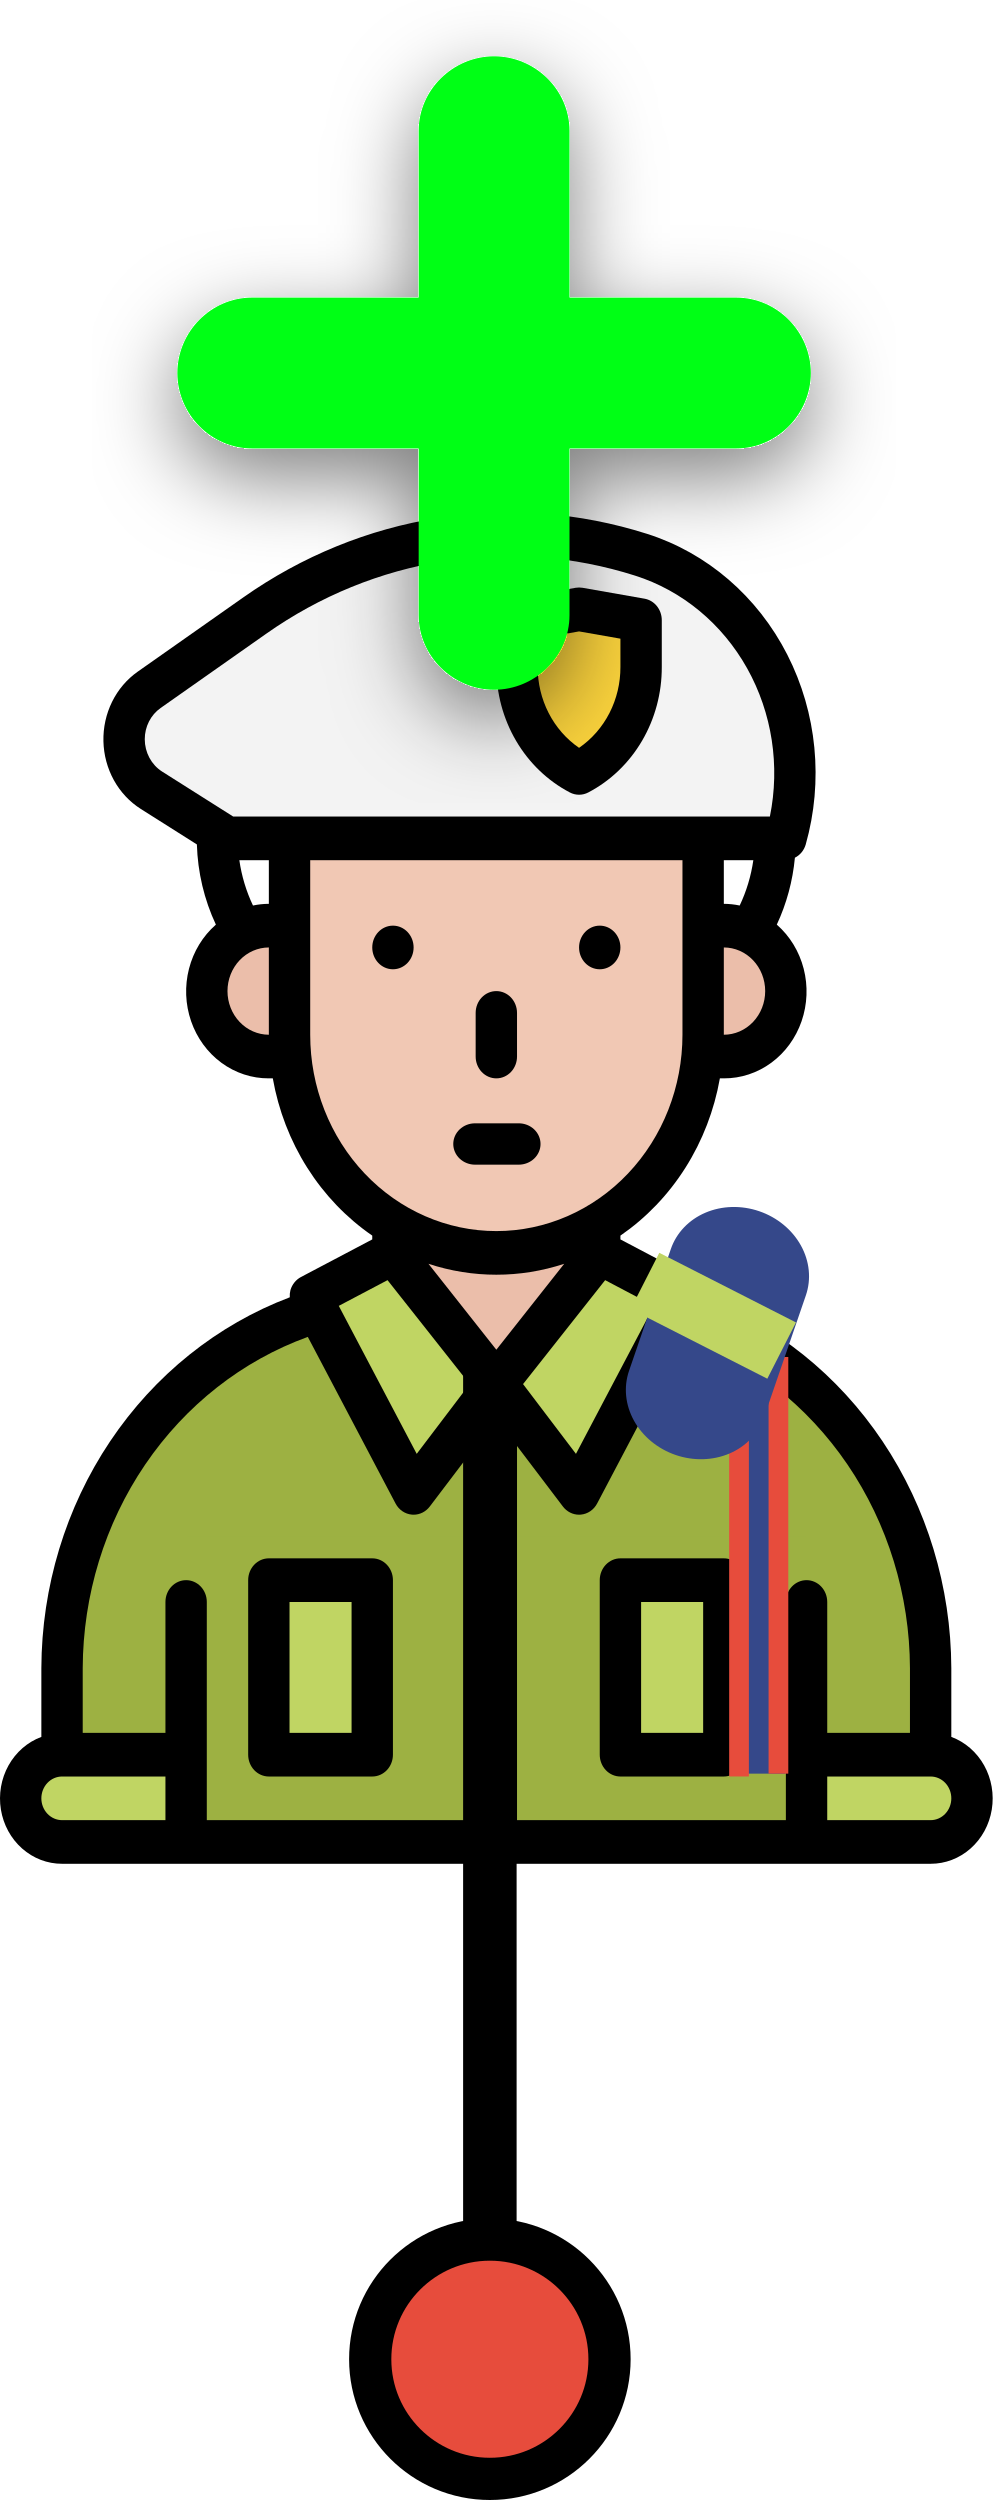
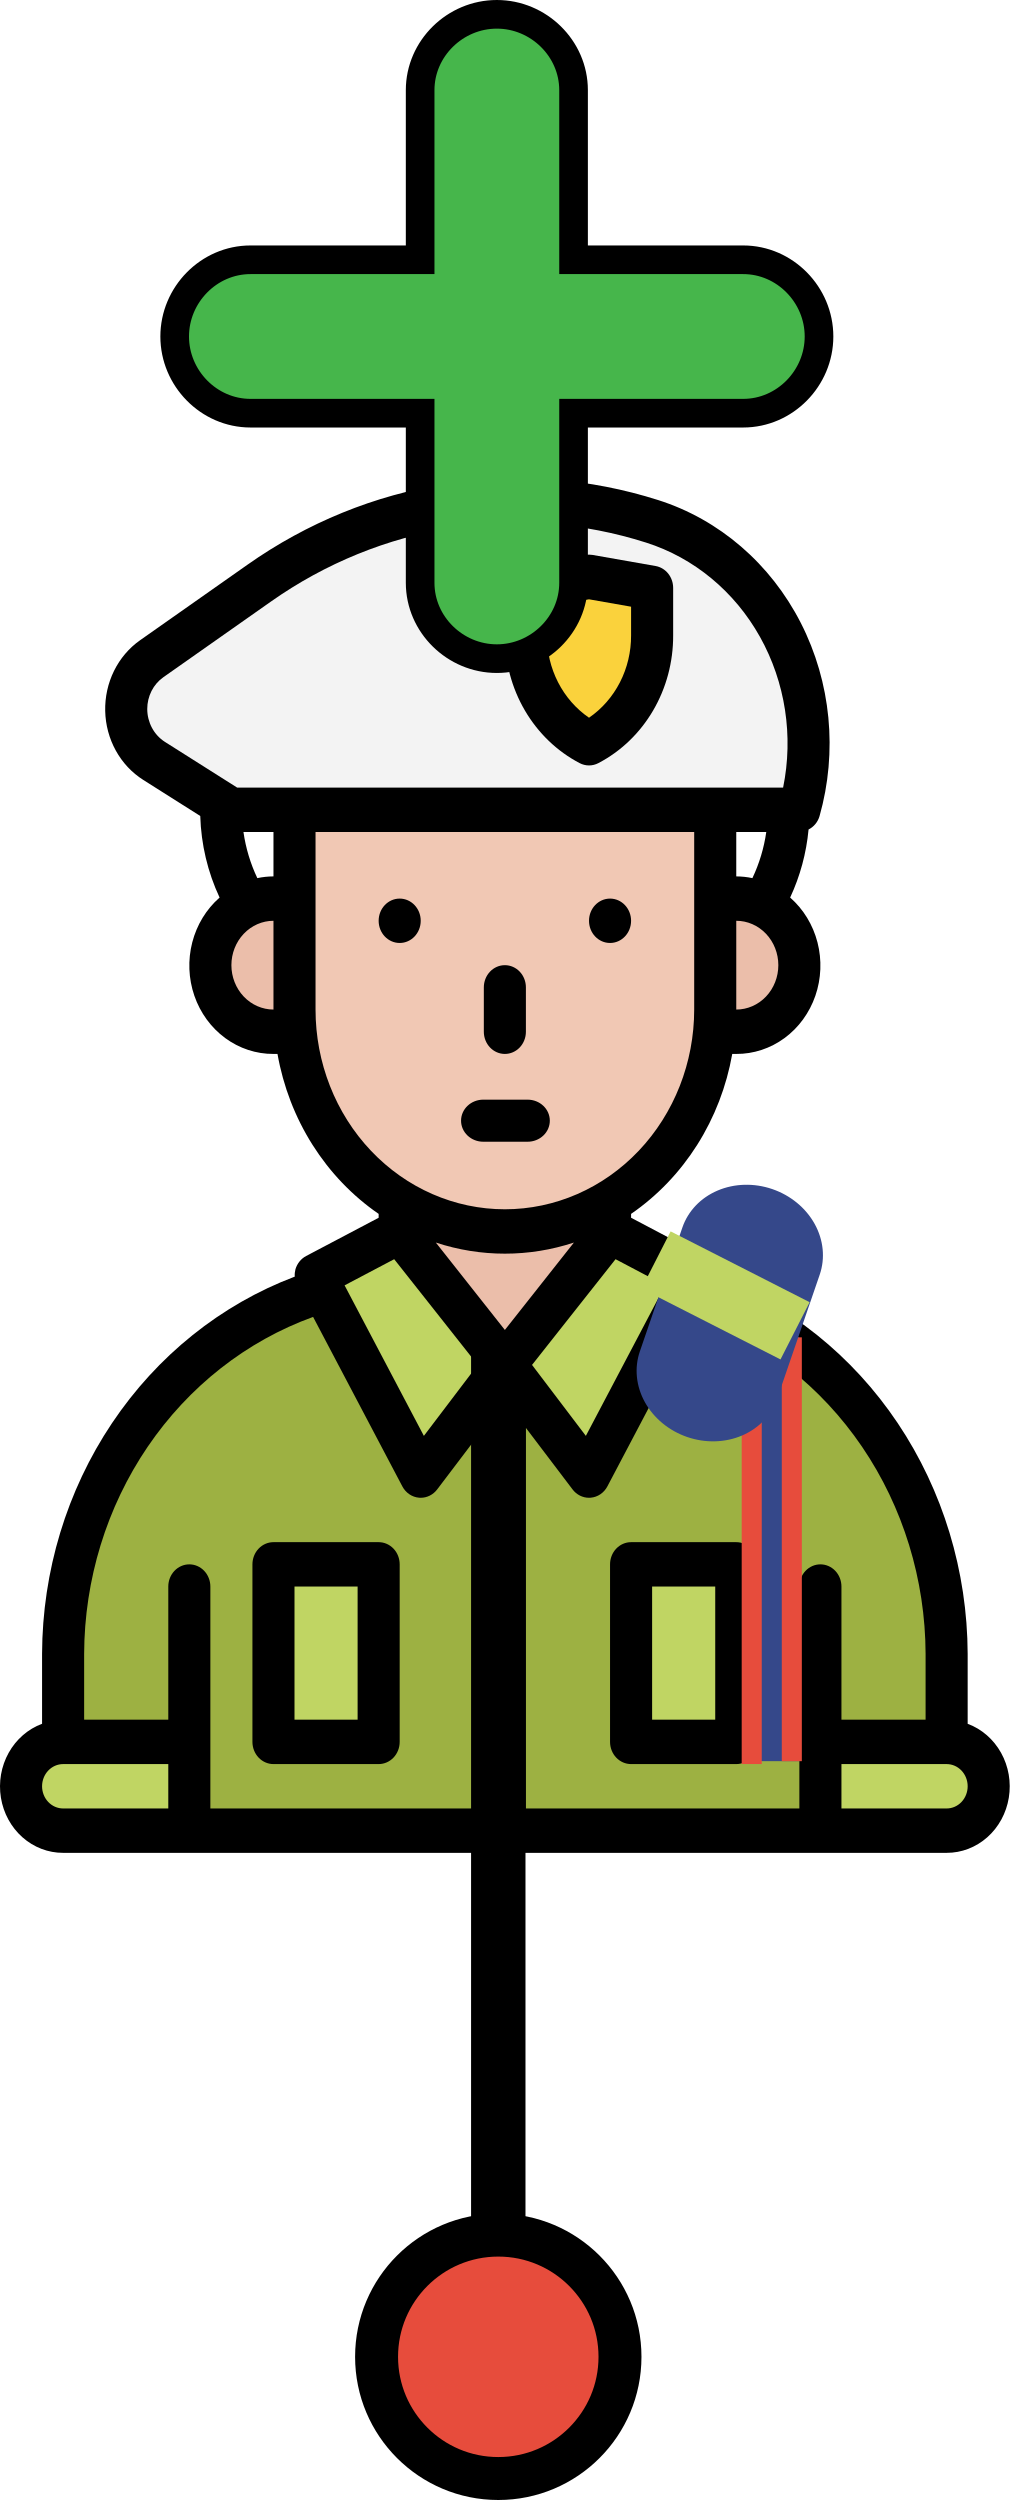
- <svg xmlns="http://www.w3.org/2000/svg" width="353" height="888" viewBox="0 0 353 888" fill="none">
-   <path d="M330.562 646.517H22.036V592.512C22.036 558.868 34.192 526.488 56.028 501.967C77.865 477.447 107.74 462.628 139.57 460.529H213.028C244.858 462.628 274.733 477.447 296.57 501.967C318.406 526.488 330.562 558.868 330.562 592.512V646.517Z" fill="#9DB142" />
-   <path d="M330.562 623.268H22.036C13.922 623.268 7.344 630.207 7.344 638.767C7.344 647.327 13.922 654.266 22.036 654.266H330.562C338.676 654.266 345.253 647.327 345.253 638.767C345.253 630.207 338.676 623.268 330.562 623.268Z" fill="#C0D563" />
-   <path d="M139.569 421.782H213.028V499.277H139.569V421.782Z" fill="#EBBEAA" />
-   <path d="M102.84 297.791H249.758V367.536C249.758 388.089 242.018 407.8 228.242 422.333C214.466 436.866 195.781 445.03 176.299 445.03C156.816 445.03 138.132 436.866 124.356 422.333C110.58 407.8 102.84 388.089 102.84 367.536V297.791Z" fill="#F1C8B4" />
-   <path d="M95.495 328.789H102.84V375.285H95.495C89.65 375.285 84.044 372.836 79.912 368.476C75.779 364.116 73.457 358.203 73.457 352.037C73.457 345.871 75.779 339.958 79.912 335.598C84.044 331.238 89.65 328.789 95.495 328.789Z" fill="#EBBEAA" />
-   <path d="M249.757 328.789H257.103C262.948 328.789 268.553 331.238 272.686 335.598C276.819 339.958 279.141 345.871 279.141 352.037C279.141 358.203 276.819 364.116 272.686 368.476C268.553 372.836 262.948 375.285 257.103 375.285H249.757V328.789Z" fill="#EBBEAA" />
-   <path d="M286.487 545.774V654.266H66.111V545.774" fill="#9DB142" />
-   <path d="M95.494 561.273H132.224V623.268H95.494V561.273Z" fill="#C0D563" />
-   <path d="M220.374 561.273H257.103V623.268H220.374V561.273Z" fill="#C0D563" />
-   <path d="M176.299 491.527L146.916 530.275L110.186 460.53L139.57 445.031L176.299 491.527Z" fill="#C0D563" />
-   <path d="M176.299 491.527L205.682 530.275L242.412 460.53L213.028 445.031L176.299 491.527Z" fill="#C0D563" />
-   <path d="M80.803 297.791H279.141C282.035 287.614 283.001 276.936 281.983 266.365C280.966 255.794 277.984 245.539 273.209 236.184C268.434 226.829 261.959 218.558 254.154 211.843C246.349 205.128 237.367 200.1 227.72 197.048C204.74 189.775 180.522 187.943 156.794 191.682C133.065 195.421 110.412 204.639 90.449 218.678L52.986 245.026C50.244 246.954 47.996 249.566 46.442 252.63C44.887 255.694 44.074 259.116 44.074 262.591C44.074 266.236 44.968 269.819 46.671 272.991C48.373 276.163 50.825 278.816 53.788 280.692L80.803 297.791Z" fill="#F3F3F3" />
-   <path d="M205.683 274.542C199.061 271.049 193.491 265.68 189.599 259.036C185.707 252.392 183.645 244.736 183.645 236.926V220.296L205.683 216.421L227.72 220.296V236.926C227.72 244.736 225.658 252.392 221.766 259.036C217.874 265.68 212.305 271.049 205.683 274.542V274.542Z" fill="#FAD23C" />
-   <path d="M337.908 616.947V592.512C337.803 563.656 329.277 535.533 313.49 511.967C297.703 488.402 275.42 470.536 249.67 460.799C249.728 459.937 249.647 459.07 249.431 458.236C249.137 457.238 248.654 456.313 248.013 455.516C247.371 454.718 246.584 454.066 245.697 453.598L220.374 440.24V438.89C229.536 432.583 237.39 424.381 243.462 414.781C249.534 405.18 253.697 394.381 255.7 383.035H257.103C263.131 383.063 269.02 381.126 273.965 377.489C278.909 373.852 282.668 368.692 284.727 362.716C286.786 356.739 287.045 350.238 285.469 344.1C283.892 337.962 280.556 332.488 275.918 328.427C279.398 320.975 281.577 312.923 282.351 304.656C283.258 304.203 284.066 303.556 284.725 302.758C285.383 301.959 285.878 301.026 286.178 300.016C292.555 277.495 290.205 253.225 279.642 232.53C269.08 211.835 251.168 196.405 229.836 189.624C205.823 181.99 180.507 180.059 155.703 183.967C130.899 187.875 107.223 197.527 86.373 212.229L48.909 238.577C45.071 241.277 41.941 244.958 39.813 249.276C37.685 253.595 36.626 258.411 36.736 263.277C36.846 268.143 38.121 272.9 40.442 277.107C42.763 281.314 46.055 284.833 50.011 287.337L69.931 299.945C70.224 309.839 72.526 319.552 76.681 328.427C72.043 332.488 68.708 337.962 67.131 344.1C65.554 350.237 65.813 356.739 67.872 362.715C69.931 368.691 73.69 373.851 78.634 377.488C83.578 381.125 89.467 383.062 95.495 383.035H96.898C98.901 394.381 103.064 405.18 109.136 414.781C115.208 424.381 123.062 432.583 132.224 438.89V440.24L106.9 453.598C106.014 454.066 105.227 454.718 104.585 455.516C103.944 456.313 103.461 457.238 103.167 458.236C102.951 459.07 102.87 459.937 102.928 460.799C77.178 470.536 54.895 488.402 39.108 511.967C23.321 535.533 14.795 563.656 14.69 592.512V616.947C9.791 618.765 5.66 622.353 3.029 627.077C0.398 631.801 -0.562 637.355 0.318 642.755C1.198 648.154 3.862 653.051 7.837 656.576C11.812 660.102 16.843 662.029 22.036 662.016H330.562C335.755 662.029 340.786 660.102 344.761 656.576C348.736 653.051 351.4 648.154 352.28 642.755C353.16 637.355 352.2 631.801 349.569 627.077C346.938 622.353 342.807 618.765 337.908 616.947ZM323.216 592.512V615.519H293.833V569.022C293.833 566.967 293.059 564.996 291.681 563.542C290.304 562.089 288.435 561.272 286.487 561.272C284.539 561.272 282.67 562.089 281.293 563.542C279.915 564.996 279.141 566.967 279.141 569.022V646.517H183.645V513.621L199.947 535.118C200.635 536.025 201.508 536.757 202.501 537.26C203.494 537.763 204.581 538.024 205.682 538.024C205.887 538.025 206.092 538.015 206.296 537.994C207.498 537.89 208.657 537.474 209.67 536.784C210.683 536.094 211.519 535.15 212.103 534.036L243.263 474.866C266.52 483.29 286.713 499.143 301.041 520.225C315.368 541.307 323.119 566.572 323.216 592.512ZM176.299 479.419L152.191 448.9C167.889 454.073 184.709 454.073 200.407 448.9L176.299 479.419ZM204.58 516.41L185.787 491.627L214.95 454.71L232.268 463.844L204.58 516.41ZM257.103 367.536V336.538C261 336.538 264.737 338.171 267.492 341.078C270.247 343.984 271.795 347.926 271.795 352.037C271.795 356.148 270.247 360.09 267.492 362.996C264.737 365.903 261 367.536 257.103 367.536ZM257.103 321.039V305.54H267.583C266.78 311.142 265.145 316.575 262.739 321.64C260.883 321.249 258.996 321.047 257.103 321.039ZM51.419 262.593C51.416 260.392 51.929 258.226 52.913 256.286C53.897 254.346 55.321 252.693 57.058 251.475L94.522 225.127C113.571 211.688 135.205 202.867 157.869 199.295C180.534 195.724 203.667 197.492 225.607 204.472C242.316 209.783 256.517 221.536 265.384 237.392C274.251 253.248 277.134 272.044 273.46 290.041H82.835L57.565 274.05C55.695 272.857 54.148 271.176 53.071 269.17C51.995 267.163 51.426 264.898 51.419 262.593ZM85.015 305.54H95.495V321.039C93.602 321.047 91.715 321.249 89.859 321.64C87.453 316.575 85.818 311.142 85.015 305.54ZM80.803 352.037C80.807 347.928 82.357 343.988 85.111 341.083C87.865 338.177 91.599 336.543 95.495 336.538V367.536C91.599 367.531 87.865 365.897 85.111 362.991C82.357 360.086 80.807 356.146 80.803 352.037ZM110.186 367.536V305.54H242.412V367.536C242.412 386.033 235.446 403.773 223.048 416.853C210.649 429.933 193.833 437.281 176.299 437.281C158.765 437.281 141.949 429.933 129.55 416.853C117.152 403.773 110.186 386.033 110.186 367.536ZM137.651 454.71L166.814 491.627L148.017 516.41L120.33 463.844L137.651 454.71ZM14.69 638.767C14.692 636.712 15.466 634.742 16.844 633.289C18.221 631.837 20.088 631.019 22.036 631.018H58.765V646.517H22.036C20.088 646.515 18.221 645.698 16.844 644.245C15.466 642.792 14.692 640.822 14.69 638.767ZM73.457 569.022C73.457 566.967 72.683 564.996 71.305 563.542C69.928 562.089 68.059 561.272 66.111 561.272C64.163 561.272 62.294 562.089 60.917 563.542C59.539 564.996 58.765 566.967 58.765 569.022V615.519H29.382V592.512C29.479 566.572 37.23 541.307 51.557 520.225C65.885 499.143 86.078 483.29 109.335 474.866L140.495 534.037C141.079 535.15 141.914 536.093 142.926 536.784C143.939 537.474 145.097 537.89 146.298 537.995C146.504 538.016 146.709 538.026 146.916 538.024C148.017 538.024 149.104 537.763 150.097 537.26C151.09 536.757 151.963 536.025 152.651 535.118L168.953 513.621V646.517H73.457V569.022ZM330.562 646.517H293.833V631.018H330.562C332.51 631.018 334.379 631.834 335.756 633.287C337.134 634.741 337.908 636.712 337.908 638.767C337.908 640.822 337.134 642.794 335.756 644.247C334.379 645.7 332.51 646.517 330.562 646.517Z" fill="black" />
-   <path d="M139.57 344.288C143.627 344.288 146.916 340.818 146.916 336.538C146.916 332.258 143.627 328.789 139.57 328.789C135.513 328.789 132.224 332.258 132.224 336.538C132.224 340.818 135.513 344.288 139.57 344.288Z" fill="black" />
-   <path d="M213.028 344.288C217.085 344.288 220.374 340.818 220.374 336.538C220.374 332.258 217.085 328.789 213.028 328.789C208.971 328.789 205.682 332.258 205.682 336.538C205.682 340.818 208.971 344.288 213.028 344.288Z" fill="black" />
-   <path d="M132.224 553.523H95.495C93.546 553.523 91.678 554.339 90.3 555.793C88.923 557.246 88.149 559.217 88.149 561.272V623.268C88.149 625.323 88.923 627.295 90.3 628.748C91.678 630.201 93.546 631.018 95.495 631.018H132.224C134.172 631.018 136.041 630.201 137.418 628.748C138.796 627.295 139.57 625.323 139.57 623.268V561.272C139.57 559.217 138.796 557.246 137.418 555.793C136.041 554.339 134.172 553.523 132.224 553.523ZM124.878 615.519H102.84V569.022H124.878V615.519Z" fill="black" />
-   <path d="M220.374 553.523C218.426 553.523 216.557 554.339 215.18 555.793C213.802 557.246 213.028 559.217 213.028 561.272V623.268C213.028 625.323 213.802 627.295 215.18 628.748C216.557 630.201 218.426 631.018 220.374 631.018H257.103C259.052 631.018 260.92 630.201 262.298 628.748C263.675 627.295 264.449 625.323 264.449 623.268V561.272C264.449 559.217 263.675 557.246 262.298 555.793C260.92 554.339 259.052 553.523 257.103 553.523H220.374ZM249.758 615.519H227.72V569.022H249.758V615.519Z" fill="black" />
-   <path d="M202.397 281.474C203.417 282.012 204.542 282.292 205.683 282.292C206.823 282.292 207.948 282.012 208.968 281.474C216.83 277.362 223.441 271.008 228.054 263.134C232.667 255.26 235.096 246.179 235.066 236.923V220.296C235.067 218.462 234.45 216.687 233.327 215.287C232.203 213.887 230.644 212.954 228.929 212.653L206.892 208.778C206.091 208.642 205.274 208.642 204.473 208.778L182.436 212.653C180.721 212.954 179.162 213.887 178.039 215.287C176.915 216.687 176.298 218.462 176.299 220.296V236.923C176.269 246.179 178.698 255.26 183.311 263.134C187.924 271.008 194.536 277.362 202.397 281.474V281.474ZM190.991 226.858L205.683 224.277L220.374 226.858V236.923C220.394 242.622 219.06 248.235 216.493 253.25C213.927 258.265 210.21 262.521 205.683 265.63C201.155 262.522 197.439 258.266 194.872 253.251C192.306 248.237 190.971 242.624 190.991 236.926V226.858Z" fill="black" />
-   <path d="M176.299 383.035C178.247 383.035 180.116 382.218 181.493 380.765C182.871 379.312 183.645 377.341 183.645 375.285V359.786C183.645 357.731 182.871 355.76 181.493 354.307C180.116 352.853 178.247 352.037 176.299 352.037C174.351 352.037 172.482 352.853 171.105 354.307C169.727 355.76 168.953 357.731 168.953 359.786V375.285C168.953 377.341 169.727 379.312 171.105 380.765C172.482 382.218 174.351 383.035 176.299 383.035Z" fill="black" />
-   <path d="M161 406.346C161 408.294 161.816 410.163 163.27 411.54C164.723 412.918 166.694 413.692 168.749 413.692H184.248C186.304 413.692 188.275 412.918 189.728 411.54C191.181 410.163 191.998 408.294 191.998 406.346C191.998 404.398 191.181 402.529 189.728 401.152C188.275 399.774 186.304 399 184.248 399H168.749C166.694 399 164.723 399.774 163.27 401.152C161.816 402.529 161 404.398 161 406.346Z" fill="black" />
-   <rect x="263" y="482" width="16" height="148" fill="#35488A" />
-   <rect x="273" y="482" width="7" height="148" fill="#E74C3C" />
-   <rect x="259" y="483" width="7" height="148" fill="#E74C3C" />
-   <path d="M239.98 516.808C246.34 518.991 253.222 518.804 259.113 516.288C265.003 513.773 269.419 509.135 271.389 503.394L286.247 460.106C288.218 454.365 287.581 447.993 284.477 442.39C281.373 436.787 276.056 432.414 269.696 430.231C263.336 428.048 256.454 428.235 250.563 430.75C244.673 433.266 240.257 437.904 238.287 443.644L223.429 486.933C221.459 492.673 222.095 499.046 225.199 504.648C228.303 510.251 233.62 514.625 239.98 516.808Z" fill="#35488A" />
-   <path d="M282.729 469.733L272.549 489.715L224 464.982L234.18 445L282.729 469.733Z" fill="#C0D563" />
-   <g filter="url(#filter0_d_13_238)">
-     <path d="M261.53 105.714H202.286V46.47C202.286 31.914 190.061 20 175.5 20C160.939 20 148.714 31.914 148.714 46.47V105.714H89.47C74.914 105.714 63 117.939 63 132.5C63 147.061 74.914 159.286 89.47 159.286H148.714V218.53C148.714 233.086 160.939 245 175.5 245C190.061 245 202.286 233.086 202.286 218.53V159.286H261.53C276.086 159.286 288 147.061 288 132.5C288 117.939 276.086 105.714 261.53 105.714Z" fill="#00FF15" />
-   </g>
-   <path d="M174 485.99L174 868.01" stroke="black" stroke-width="19" />
-   <circle cx="174" cy="838" r="42.5" fill="#E74C3C" stroke="black" stroke-width="15" />
-   <defs>
-     <filter id="filter0_d_13_238" x="33" y="0" width="285" height="285" filterUnits="userSpaceOnUse" color-interpolation-filters="sRGB">
-       <feFlood flood-opacity="0" result="BackgroundImageFix" />
-       <feColorMatrix in="SourceAlpha" type="matrix" values="0 0 0 0 0 0 0 0 0 0 0 0 0 0 0 0 0 0 127 0" result="hardAlpha" />
-       <feOffset dy="10" />
-       <feGaussianBlur stdDeviation="15" />
-       <feComposite in2="hardAlpha" operator="out" />
-       <feColorMatrix type="matrix" values="0 0 0 0 0 0 0 0 0 0 0 0 0 0 0 0 0 0 0.5 0" />
-       <feBlend mode="normal" in2="BackgroundImageFix" result="effect1_dropShadow_13_238" />
-       <feBlend mode="normal" in="SourceGraphic" in2="effect1_dropShadow_13_238" result="shape" />
-     </filter>
-   </defs>
+ <svg xmlns="http://www.w3.org/2000/svg" width="353" height="873" viewBox="0 0 353 873" fill="none">
+   <path d="M330.562 631.517H22.036V577.512C22.036 543.868 34.192 511.488 56.028 486.967C77.865 462.447 107.74 447.628 139.57 445.529H213.028C244.858 447.628 274.733 462.447 296.57 486.967C318.406 511.488 330.562 543.868 330.562 577.512V631.517Z" fill="#9DB142" />
+   <path d="M330.562 608.268H22.036C13.922 608.268 7.344 615.207 7.344 623.767C7.344 632.327 13.922 639.266 22.036 639.266H330.562C338.676 639.266 345.253 632.327 345.253 623.767C345.253 615.207 338.676 608.268 330.562 608.268Z" fill="#C0D563" />
+   <path d="M139.569 406.782H213.028V484.277H139.569V406.782Z" fill="#EBBEAA" />
+   <path d="M102.84 282.791H249.758V352.536C249.758 373.089 242.018 392.8 228.242 407.333C214.466 421.866 195.781 430.03 176.299 430.03C156.816 430.03 138.132 421.866 124.356 407.333C110.58 392.8 102.84 373.089 102.84 352.536V282.791Z" fill="#F1C8B4" />
+   <path d="M95.495 313.789H102.84V360.285H95.495C89.65 360.285 84.044 357.836 79.912 353.476C75.779 349.116 73.457 343.203 73.457 337.037C73.457 330.871 75.779 324.958 79.912 320.598C84.044 316.238 89.65 313.789 95.495 313.789Z" fill="#EBBEAA" />
+   <path d="M249.757 313.789H257.103C262.948 313.789 268.553 316.238 272.686 320.598C276.819 324.958 279.141 330.871 279.141 337.037C279.141 343.203 276.819 349.116 272.686 353.476C268.553 357.836 262.948 360.285 257.103 360.285H249.757V313.789Z" fill="#EBBEAA" />
+   <path d="M286.487 530.774V639.266H66.111V530.774" fill="#9DB142" />
+   <path d="M95.494 546.273H132.224V608.268H95.494V546.273Z" fill="#C0D563" />
+   <path d="M220.374 546.273H257.103V608.268H220.374V546.273Z" fill="#C0D563" />
+   <path d="M176.299 476.527L146.916 515.275L110.186 445.53L139.57 430.031L176.299 476.527Z" fill="#C0D563" />
+   <path d="M176.299 476.527L205.682 515.275L242.412 445.53L213.028 430.031L176.299 476.527Z" fill="#C0D563" />
+   <path d="M80.803 282.791H279.141C282.035 272.614 283.001 261.936 281.983 251.365C280.966 240.794 277.984 230.539 273.209 221.184C268.434 211.829 261.959 203.558 254.154 196.843C246.349 190.128 237.367 185.1 227.72 182.048C204.74 174.775 180.522 172.943 156.794 176.682C133.065 180.421 110.412 189.639 90.449 203.678L52.986 230.026C50.244 231.954 47.996 234.566 46.442 237.63C44.887 240.694 44.074 244.116 44.074 247.591C44.074 251.236 44.968 254.819 46.671 257.991C48.373 261.163 50.825 263.816 53.788 265.692L80.803 282.791Z" fill="#F3F3F3" />
+   <path d="M205.683 259.542C199.061 256.049 193.491 250.68 189.599 244.036C185.707 237.392 183.645 229.736 183.645 221.926V205.296L205.683 201.421L227.72 205.296V221.926C227.72 229.736 225.658 237.392 221.766 244.036C217.874 250.68 212.305 256.049 205.683 259.542Z" fill="#FAD23C" />
+   <path d="M337.908 601.947V577.512C337.803 548.656 329.277 520.533 313.49 496.967C297.703 473.402 275.42 455.536 249.67 445.799C249.728 444.937 249.647 444.07 249.431 443.236C249.137 442.238 248.654 441.313 248.013 440.516C247.371 439.718 246.584 439.066 245.697 438.598L220.374 425.24V423.89C229.536 417.583 237.39 409.381 243.462 399.781C249.534 390.18 253.697 379.381 255.7 368.035H257.103C263.131 368.063 269.02 366.126 273.965 362.489C278.909 358.852 282.668 353.692 284.727 347.716C286.786 341.739 287.045 335.238 285.469 329.1C283.892 322.962 280.556 317.488 275.918 313.427C279.398 305.975 281.577 297.923 282.351 289.656C283.258 289.203 284.066 288.556 284.725 287.758C285.383 286.959 285.878 286.026 286.178 285.016C292.555 262.495 290.205 238.225 279.642 217.53C269.08 196.835 251.168 181.405 229.836 174.624C205.823 166.99 180.507 165.059 155.703 168.967C130.899 172.875 107.223 182.527 86.373 197.229L48.909 223.577C45.071 226.277 41.941 229.958 39.813 234.276C37.685 238.595 36.626 243.411 36.736 248.277C36.846 253.143 38.121 257.9 40.442 262.107C42.763 266.314 46.055 269.833 50.011 272.337L69.931 284.945C70.224 294.839 72.526 304.551 76.681 313.427C72.043 317.488 68.708 322.962 67.131 329.1C65.554 335.237 65.813 341.739 67.872 347.715C69.931 353.691 73.69 358.851 78.634 362.488C83.578 366.125 89.467 368.062 95.495 368.035H96.898C98.901 379.381 103.064 390.18 109.136 399.781C115.208 409.381 123.062 417.583 132.224 423.89V425.24L106.9 438.598C106.014 439.066 105.227 439.718 104.585 440.516C103.944 441.313 103.461 442.238 103.167 443.236C102.951 444.07 102.87 444.937 102.928 445.799C77.178 455.536 54.895 473.402 39.108 496.967C23.321 520.533 14.795 548.656 14.69 577.512V601.947C9.791 603.765 5.66 607.353 3.029 612.077C0.398 616.801 -0.562 622.355 0.318 627.755C1.198 633.154 3.862 638.051 7.837 641.576C11.812 645.102 16.843 647.029 22.036 647.016H330.562C335.755 647.029 340.786 645.102 344.761 641.576C348.736 638.051 351.4 633.154 352.28 627.755C353.16 622.355 352.2 616.801 349.569 612.077C346.938 607.353 342.807 603.765 337.908 601.947ZM323.216 577.512V600.519H293.833V554.022C293.833 551.967 293.059 549.996 291.681 548.542C290.304 547.089 288.435 546.272 286.487 546.272C284.539 546.272 282.67 547.089 281.293 548.542C279.915 549.996 279.141 551.967 279.141 554.022V631.517H183.645V498.621L199.947 520.118C200.635 521.025 201.508 521.757 202.501 522.26C203.494 522.763 204.581 523.024 205.682 523.024C205.887 523.025 206.092 523.015 206.296 522.994C207.498 522.89 208.657 522.474 209.67 521.784C210.683 521.094 211.519 520.15 212.103 519.036L243.263 459.866C266.52 468.29 286.713 484.143 301.041 505.225C315.368 526.307 323.119 551.572 323.216 577.512ZM176.299 464.419L152.191 433.9C167.889 439.073 184.709 439.073 200.407 433.9L176.299 464.419ZM204.58 501.41L185.787 476.627L214.95 439.71L232.268 448.844L204.58 501.41ZM257.103 352.536V321.538C261 321.538 264.737 323.171 267.492 326.078C270.247 328.984 271.795 332.926 271.795 337.037C271.795 341.148 270.247 345.09 267.492 347.996C264.737 350.903 261 352.536 257.103 352.536ZM257.103 306.039V290.54H267.583C266.78 296.142 265.145 301.575 262.739 306.64C260.883 306.249 258.996 306.047 257.103 306.039ZM51.419 247.593C51.416 245.393 51.929 243.226 52.913 241.286C53.897 239.346 55.321 237.693 57.058 236.475L94.522 210.127C113.571 196.688 135.205 187.867 157.869 184.295C180.534 180.724 203.667 182.492 225.607 189.472C242.316 194.783 256.517 206.536 265.384 222.392C274.251 238.248 277.134 257.044 273.46 275.041H82.835L57.565 259.05C55.695 257.857 54.148 256.176 53.071 254.17C51.995 252.163 51.426 249.898 51.419 247.593ZM85.015 290.54H95.495V306.039C93.602 306.047 91.715 306.249 89.859 306.64C87.453 301.575 85.818 296.142 85.015 290.54ZM80.803 337.037C80.807 332.928 82.357 328.988 85.111 326.083C87.865 323.177 91.599 321.543 95.495 321.538V352.536C91.599 352.531 87.865 350.897 85.111 347.991C82.357 345.086 80.807 341.146 80.803 337.037ZM110.186 352.536V290.54H242.412V352.536C242.412 371.033 235.446 388.773 223.048 401.853C210.649 414.933 193.833 422.281 176.299 422.281C158.765 422.281 141.949 414.933 129.55 401.853C117.152 388.773 110.186 371.033 110.186 352.536ZM137.651 439.71L166.814 476.627L148.017 501.41L120.33 448.844L137.651 439.71ZM14.69 623.767C14.692 621.712 15.466 619.742 16.844 618.289C18.221 616.837 20.088 616.02 22.036 616.018H58.765V631.517H22.036C20.088 631.515 18.221 630.698 16.844 629.245C15.466 627.792 14.692 625.822 14.69 623.767ZM73.457 554.022C73.457 551.967 72.683 549.996 71.305 548.542C69.928 547.089 68.059 546.272 66.111 546.272C64.163 546.272 62.294 547.089 60.917 548.542C59.539 549.996 58.765 551.967 58.765 554.022V600.519H29.382V577.512C29.479 551.572 37.23 526.307 51.557 505.225C65.885 484.143 86.078 468.29 109.335 459.866L140.495 519.037C141.079 520.15 141.914 521.093 142.926 521.784C143.939 522.474 145.097 522.89 146.298 522.995C146.504 523.016 146.709 523.026 146.916 523.024C148.017 523.024 149.104 522.763 150.097 522.26C151.09 521.757 151.963 521.025 152.651 520.118L168.953 498.621V631.517H73.457V554.022ZM330.562 631.517H293.833V616.018H330.562C332.51 616.018 334.379 616.834 335.756 618.287C337.134 619.741 337.908 621.712 337.908 623.767C337.908 625.822 337.134 627.794 335.756 629.247C334.379 630.7 332.51 631.517 330.562 631.517Z" fill="black" />
+   <path d="M139.57 329.288C143.627 329.288 146.916 325.818 146.916 321.538C146.916 317.258 143.627 313.789 139.57 313.789C135.513 313.789 132.224 317.258 132.224 321.538C132.224 325.818 135.513 329.288 139.57 329.288Z" fill="black" />
+   <path d="M213.028 329.288C217.085 329.288 220.374 325.818 220.374 321.538C220.374 317.258 217.085 313.789 213.028 313.789C208.971 313.789 205.682 317.258 205.682 321.538C205.682 325.818 208.971 329.288 213.028 329.288Z" fill="black" />
+   <path d="M132.224 538.523H95.495C93.546 538.523 91.678 539.339 90.3 540.793C88.923 542.246 88.149 544.217 88.149 546.272V608.268C88.149 610.323 88.923 612.295 90.3 613.748C91.678 615.201 93.546 616.018 95.495 616.018H132.224C134.172 616.018 136.041 615.201 137.418 613.748C138.796 612.295 139.57 610.323 139.57 608.268V546.272C139.57 544.217 138.796 542.246 137.418 540.793C136.041 539.339 134.172 538.523 132.224 538.523ZM124.878 600.519H102.84V554.022H124.878V600.519Z" fill="black" />
+   <path d="M220.374 538.523C218.426 538.523 216.557 539.339 215.18 540.793C213.802 542.246 213.028 544.217 213.028 546.272V608.268C213.028 610.323 213.802 612.295 215.18 613.748C216.557 615.201 218.426 616.018 220.374 616.018H257.103C259.052 616.018 260.92 615.201 262.298 613.748C263.675 612.295 264.449 610.323 264.449 608.268V546.272C264.449 544.217 263.675 542.246 262.298 540.793C260.92 539.339 259.052 538.523 257.103 538.523H220.374ZM249.758 600.519H227.72V554.022H249.758V600.519Z" fill="black" />
+   <path d="M202.397 266.474C203.417 267.012 204.542 267.292 205.683 267.292C206.823 267.292 207.948 267.012 208.968 266.474C216.83 262.362 223.441 256.008 228.054 248.134C232.667 240.26 235.096 231.179 235.066 221.923V205.296C235.067 203.462 234.45 201.687 233.327 200.287C232.203 198.887 230.644 197.954 228.929 197.653L206.892 193.778C206.091 193.642 205.274 193.642 204.473 193.778L182.436 197.653C180.721 197.954 179.162 198.887 178.039 200.287C176.915 201.687 176.298 203.462 176.299 205.296V221.923C176.269 231.179 178.698 240.26 183.311 248.134C187.924 256.008 194.536 262.362 202.397 266.474ZM190.991 211.858L205.683 209.277L220.374 211.858V221.923C220.394 227.622 219.06 233.235 216.493 238.25C213.927 243.265 210.21 247.521 205.683 250.63C201.155 247.522 197.439 243.266 194.872 238.251C192.306 233.237 190.971 227.624 190.991 221.926V211.858Z" fill="black" />
+   <path d="M176.299 368.035C178.247 368.035 180.116 367.218 181.493 365.765C182.871 364.312 183.645 362.341 183.645 360.285V344.786C183.645 342.731 182.871 340.76 181.493 339.307C180.116 337.853 178.247 337.037 176.299 337.037C174.351 337.037 172.482 337.853 171.105 339.307C169.727 340.76 168.953 342.731 168.953 344.786V360.285C168.953 362.341 169.727 364.312 171.105 365.765C172.482 367.218 174.351 368.035 176.299 368.035Z" fill="black" />
+   <path d="M161 391.346C161 393.294 161.816 395.163 163.27 396.54C164.723 397.918 166.694 398.692 168.749 398.692H184.248C186.304 398.692 188.275 397.918 189.728 396.54C191.181 395.163 191.998 393.294 191.998 391.346C191.998 389.398 191.181 387.529 189.728 386.152C188.275 384.774 186.304 384 184.248 384H168.749C166.694 384 164.723 384.774 163.27 386.152C161.816 387.529 161 389.398 161 391.346Z" fill="black" />
+   <rect x="263" y="467" width="16" height="148" fill="#35488A" />
+   <rect x="273" y="467" width="7" height="148" fill="#E74C3C" />
+   <rect x="259" y="468" width="7" height="148" fill="#E74C3C" />
+   <path d="M239.98 501.808C246.34 503.991 253.222 503.804 259.113 501.288C265.003 498.773 269.419 494.135 271.389 488.394L286.247 445.106C288.218 439.365 287.581 432.993 284.477 427.39C281.373 421.787 276.056 417.414 269.696 415.231C263.336 413.048 256.454 413.235 250.563 415.75C244.673 418.266 240.257 422.904 238.287 428.644L223.429 471.933C221.459 477.673 222.095 484.046 225.199 489.648C228.303 495.251 233.62 499.625 239.98 501.808Z" fill="#35488A" />
+   <path d="M282.729 454.733L272.549 474.715L224 449.982L234.18 430L282.729 454.733Z" fill="#C0D563" />
+   <path d="M259.53 90.714H200.286V31.47C200.286 16.914 188.061 5 173.5 5C158.939 5 146.714 16.914 146.714 31.47V90.714H87.47C72.914 90.714 61 102.939 61 117.5C61 132.061 72.914 144.286 87.47 144.286H146.714V203.53C146.714 218.086 158.939 230 173.5 230C188.061 230 200.286 218.086 200.286 203.53V144.286H259.53C274.086 144.286 286 132.061 286 117.5C286 102.939 274.086 90.714 259.53 90.714Z" fill="#46B64B" stroke="black" stroke-width="10" />
+   <path d="M174 470.99L174 853.01" stroke="black" stroke-width="19" />
+   <circle cx="174" cy="823" r="42.5" fill="#E74C3C" stroke="black" stroke-width="15" />
</svg>
